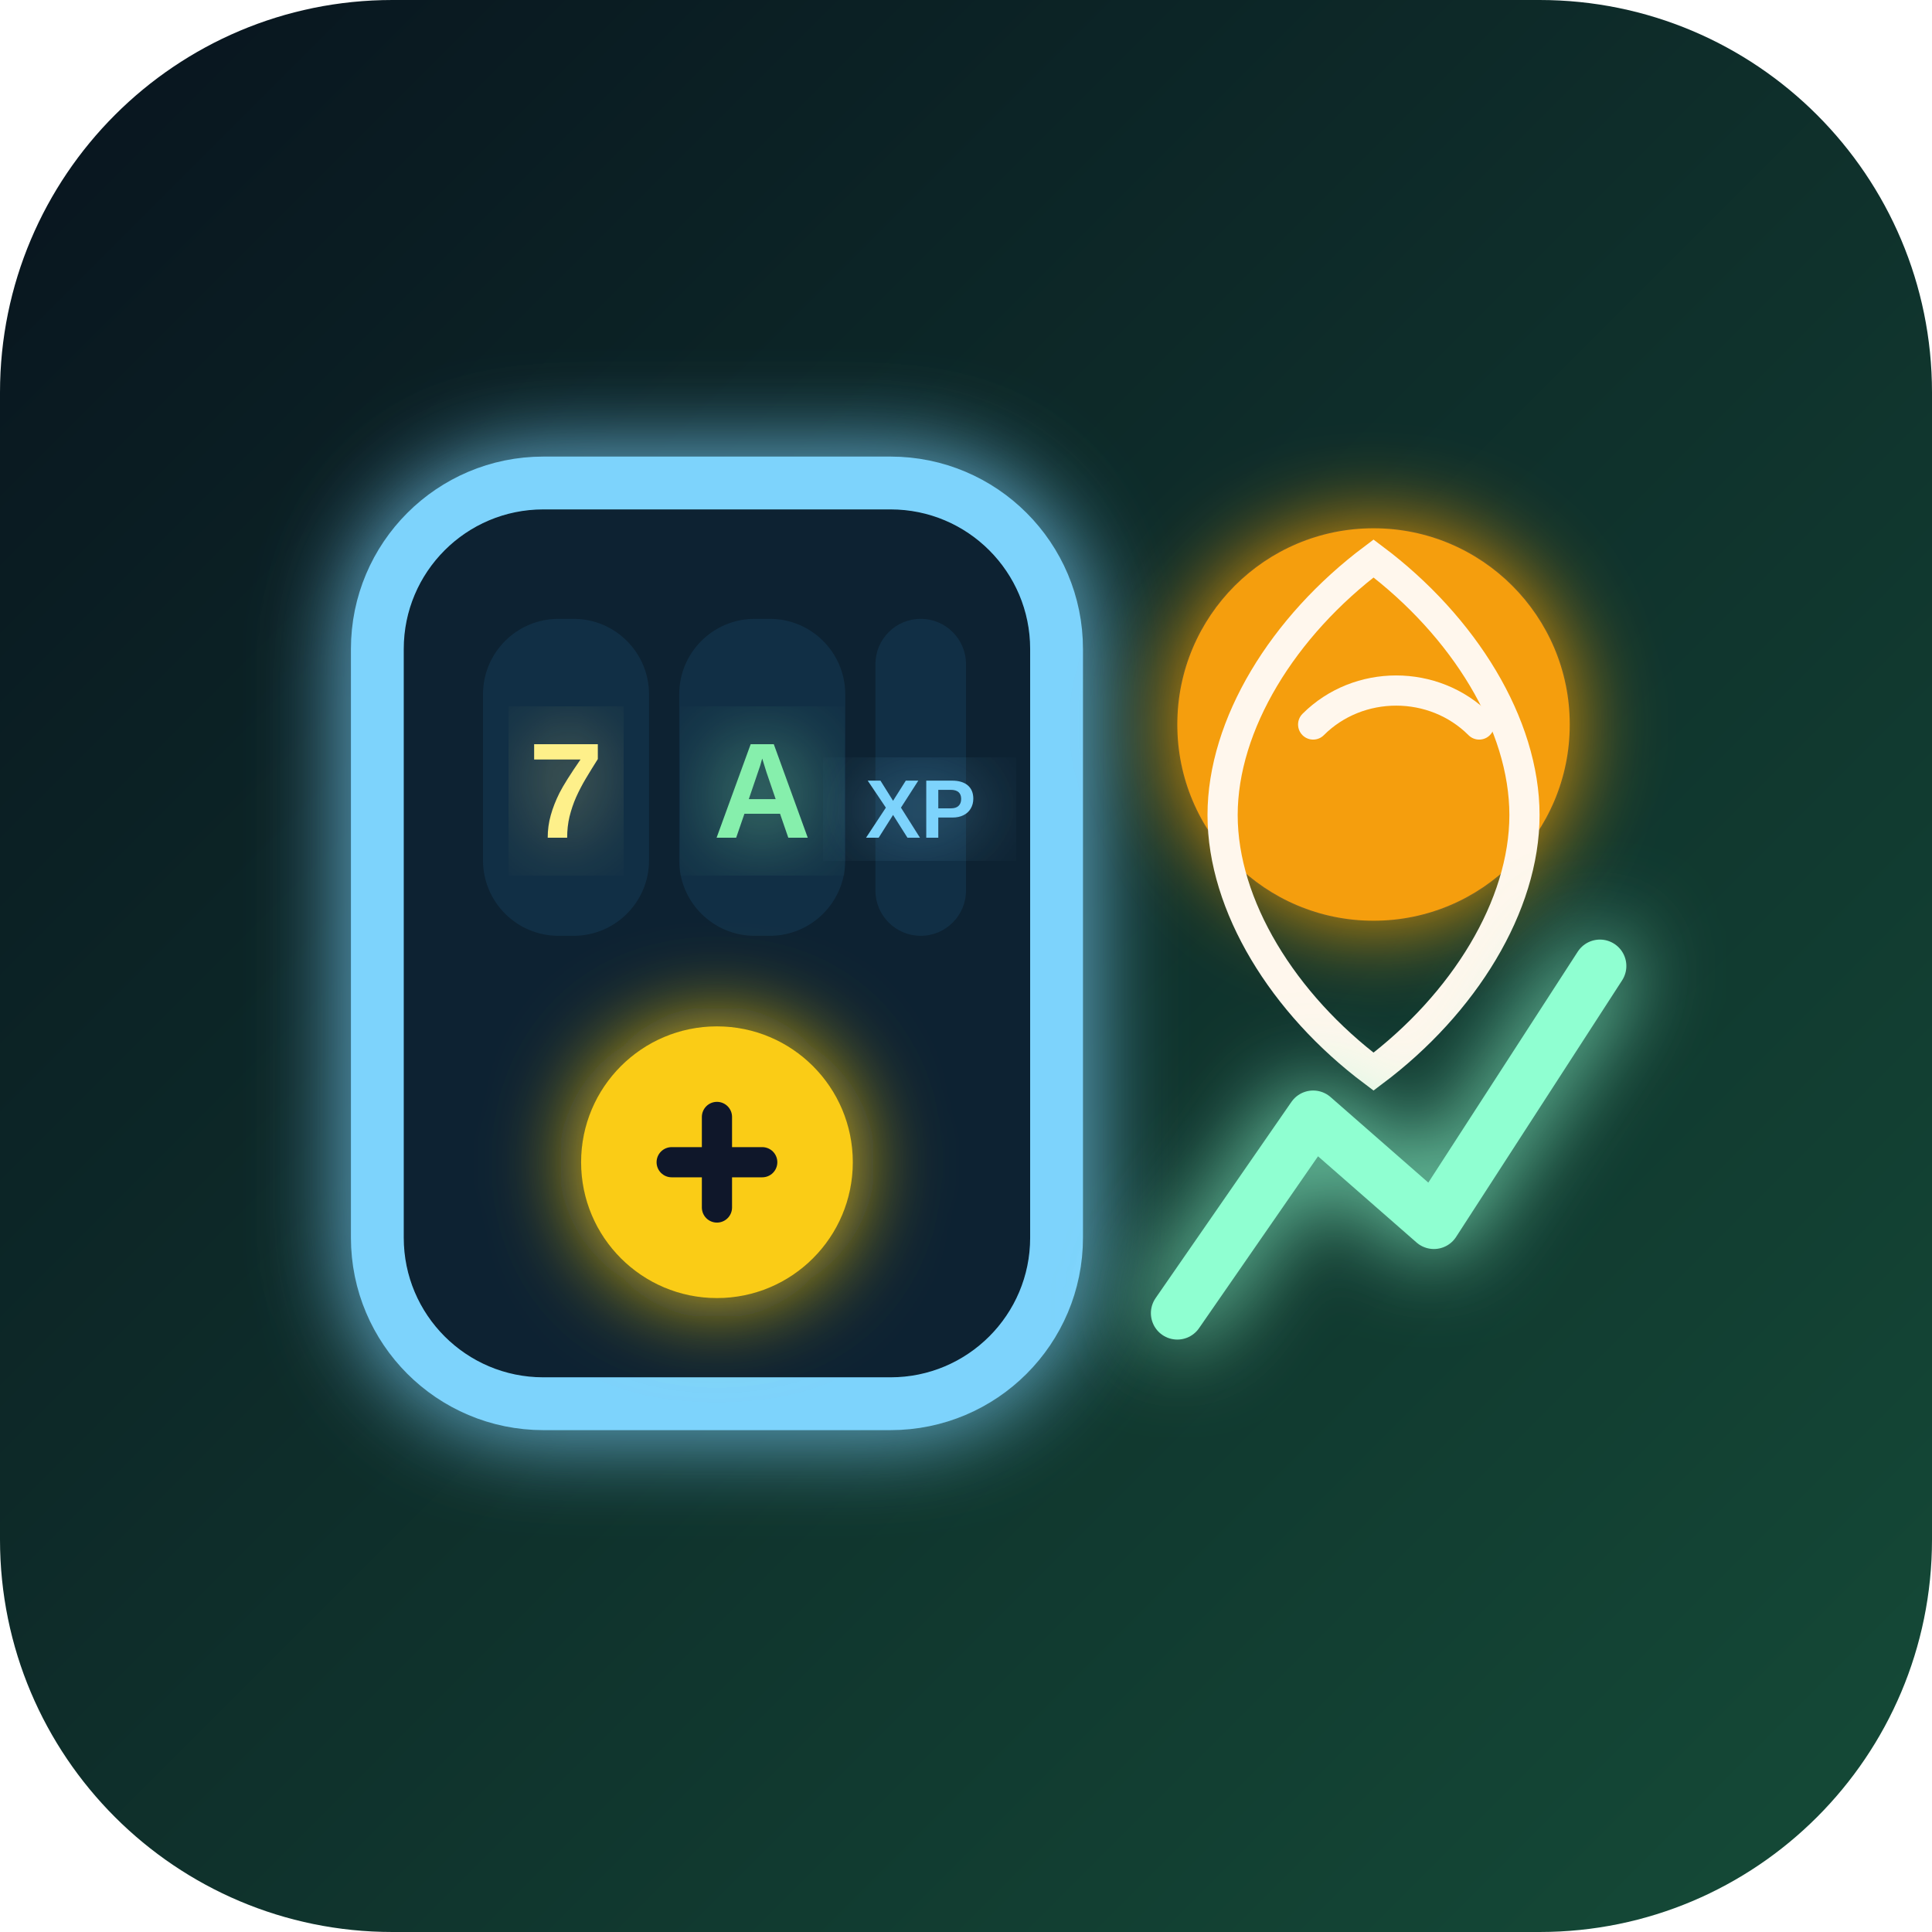
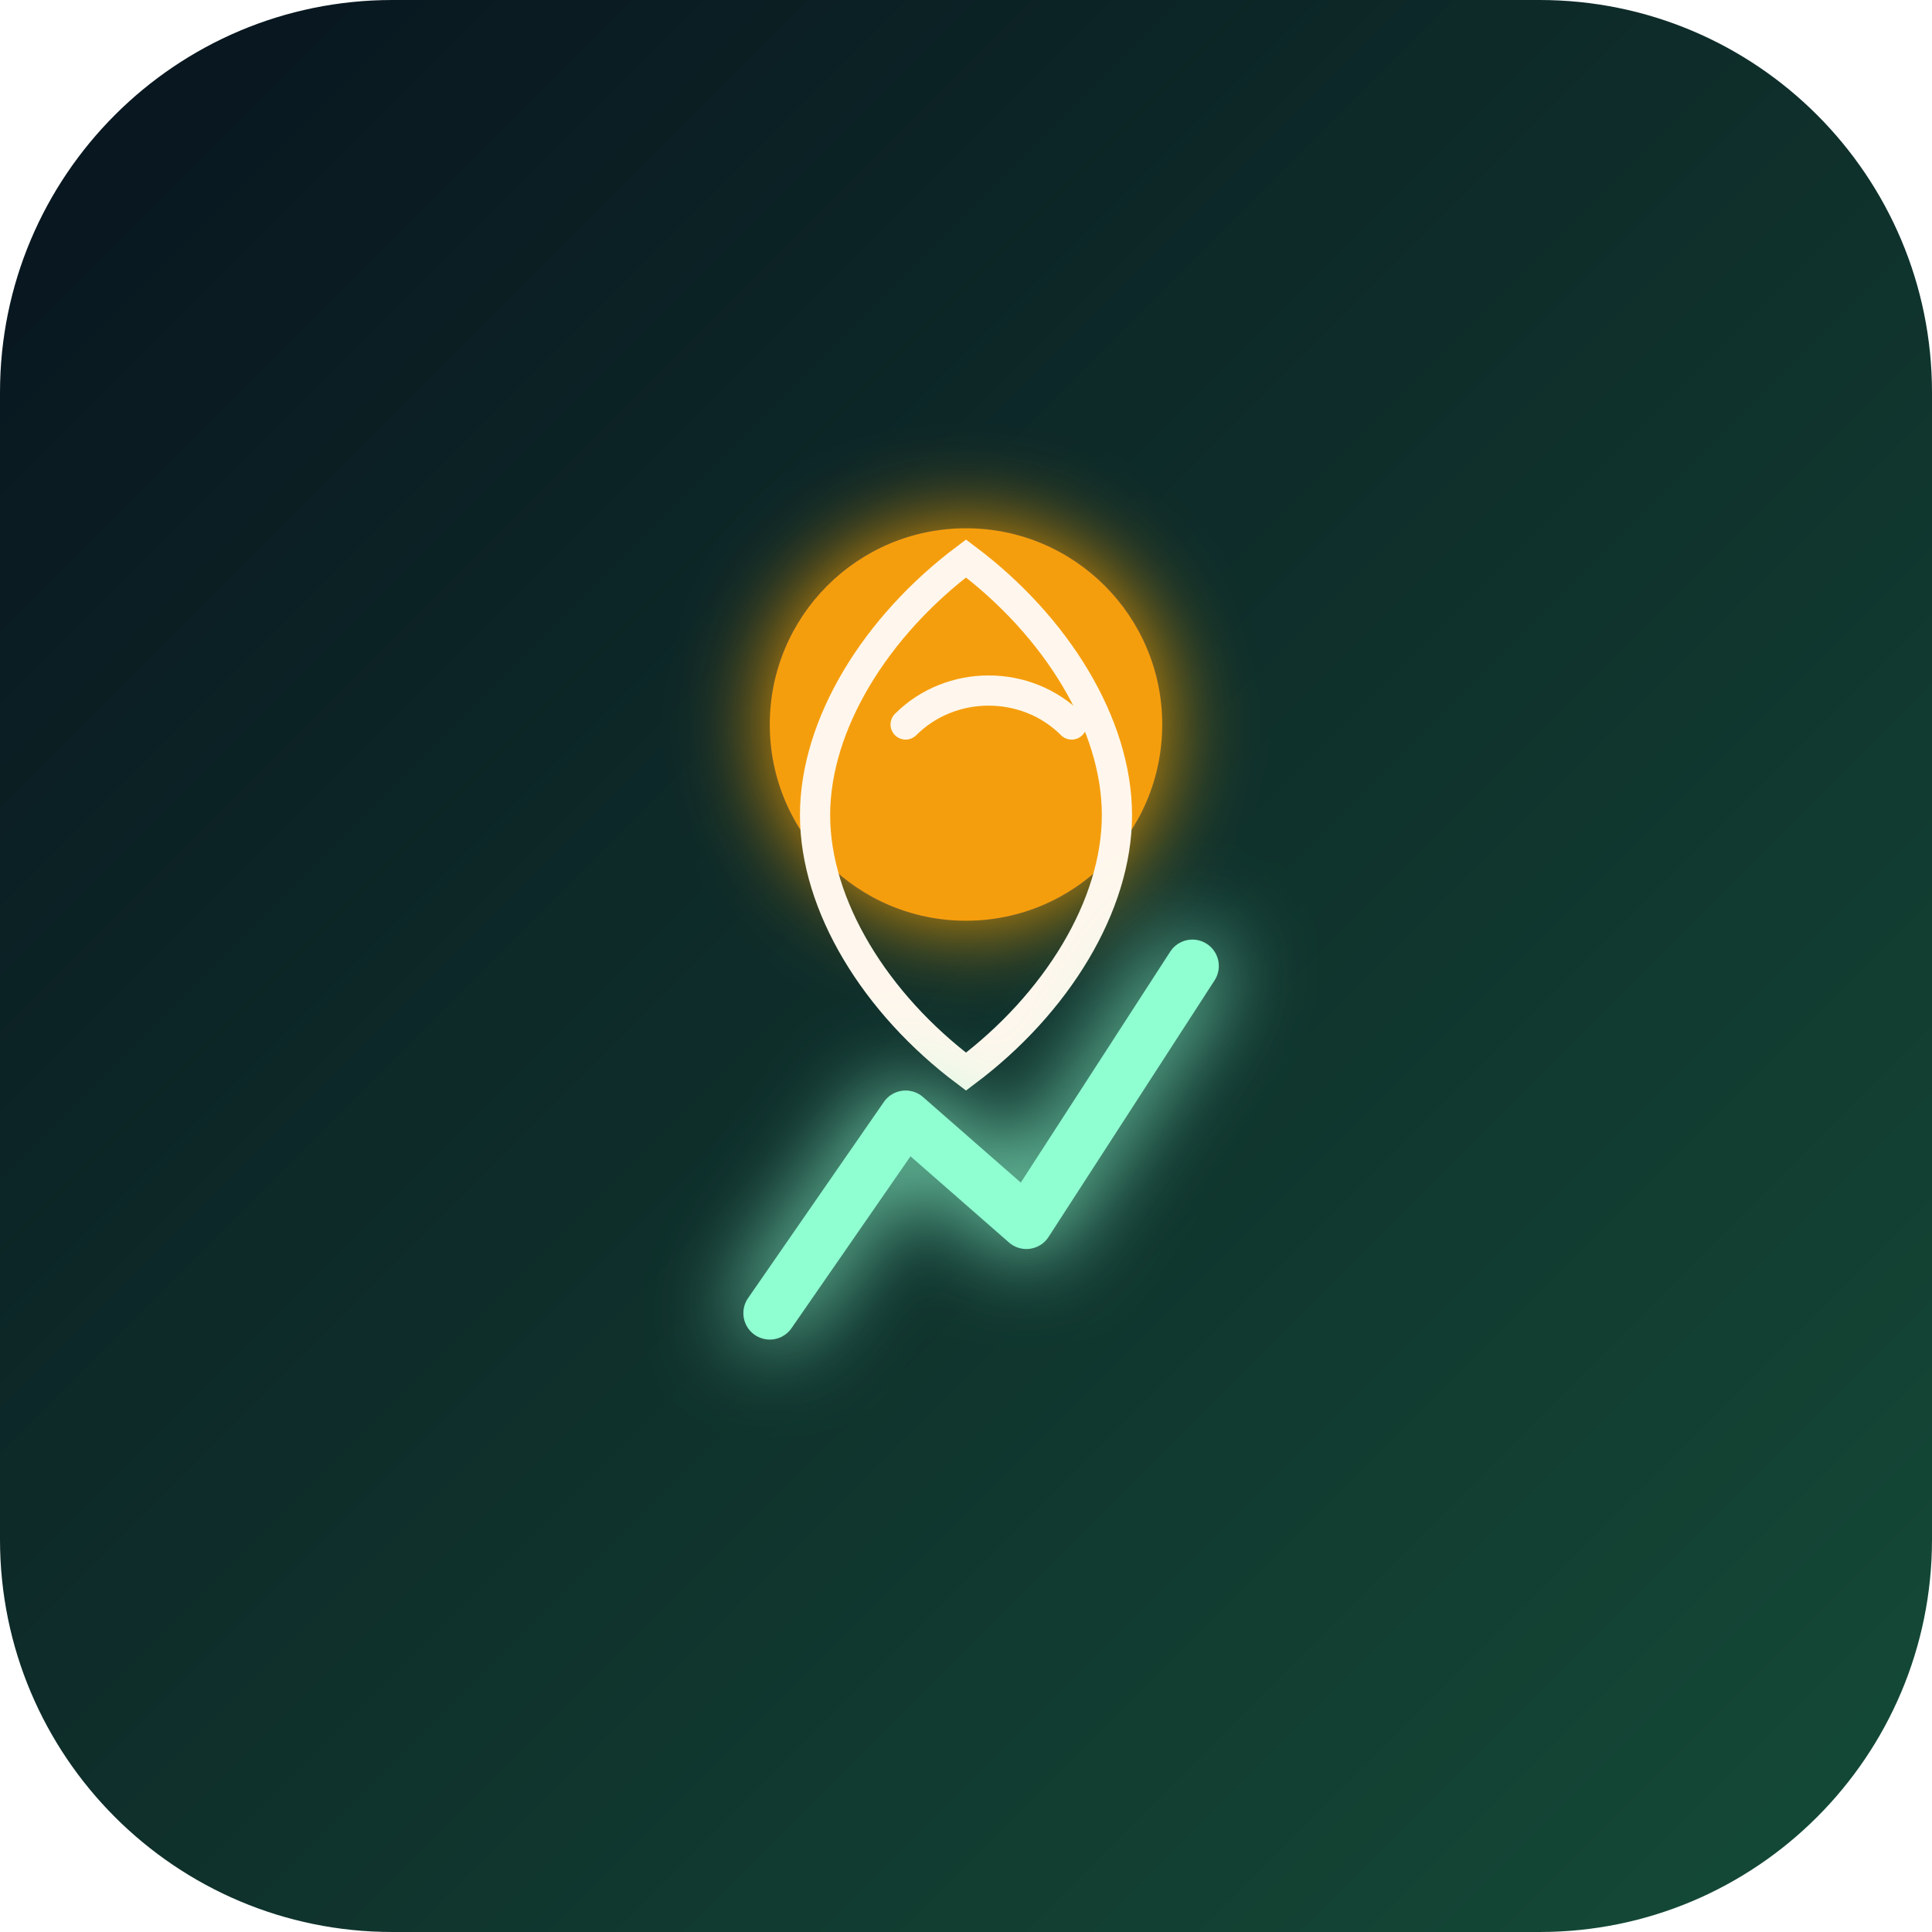
<svg xmlns="http://www.w3.org/2000/svg" width="256" height="256" viewBox="0 0 256 256">
  <defs>
    <linearGradient id="bg" x1="0" y1="0" x2="1" y2="1">
      <stop offset="0%" stop-color="#08131e" />
      <stop offset="100%" stop-color="#154c38" />
    </linearGradient>
    <filter id="glow" x="-40%" y="-40%" width="180%" height="180%">
      <feGaussianBlur stdDeviation="6" result="blur" />
      <feMerge>
        <feMergeNode in="blur" />
        <feMergeNode in="SourceGraphic" />
      </feMerge>
    </filter>
  </defs>
  <rect width="256" height="256" rx="52" fill="url(#bg)" />
-   <rect x="50" y="64" width="90" height="122" rx="22" fill="#0b2030" stroke="#7dd3fc" stroke-width="7" filter="url(#glow)" />
-   <rect x="64" y="82" width="22" height="42" rx="10" fill="#112f45" />
-   <rect x="90" y="82" width="22" height="42" rx="10" fill="#112f45" />
-   <rect x="116" y="82" width="12" height="42" rx="6" fill="#112f45" />
-   <text x="75" y="111" text-anchor="middle" fill="#fef08a" font-size="18" font-family="Segoe UI, Arial, sans-serif" font-weight="700" filter="url(#glow)">7</text>
-   <text x="101" y="111" text-anchor="middle" fill="#86efac" font-size="18" font-family="Segoe UI, Arial, sans-serif" font-weight="700" filter="url(#glow)">A</text>
-   <text x="122" y="111" text-anchor="middle" fill="#7dd3fc" font-size="11" font-family="Segoe UI, Arial, sans-serif" font-weight="700" filter="url(#glow)">XP</text>
-   <circle cx="95" cy="154" r="18" fill="#facc15" filter="url(#glow)" />
-   <path d="M89 154h12" stroke="#0f172a" stroke-width="4" stroke-linecap="round" />
-   <path d="M95 148v12" stroke="#0f172a" stroke-width="4" stroke-linecap="round" />
-   <circle cx="182" cy="96" r="26" fill="#f59e0b" filter="url(#glow)" />
-   <path d="M182 74c12 9 20 22 20 34s-8 25-20 34c-12-9-20-22-20-34s8-25 20-34z" fill="none" stroke="#fff7ed" stroke-width="4" />
-   <path d="M174 96c6-6 16-6 22 0" fill="none" stroke="#fff7ed" stroke-width="4" stroke-linecap="round" />
-   <path d="M156 174l18-26 16 14 22-34" fill="none" stroke="#8fffd1" stroke-width="7" stroke-linecap="round" stroke-linejoin="round" filter="url(#glow)" />
+   <circle cx="128" cy="96" r="26" fill="#f59e0b" filter="url(#glow)" />
+   <path d="M128 74c12 9 20 22 20 34s-8 25-20 34c-12-9-20-22-20-34s8-25 20-34z" fill="none" stroke="#fff7ed" stroke-width="4" />
+   <path d="M120 96c6-6 16-6 22 0" fill="none" stroke="#fff7ed" stroke-width="4" stroke-linecap="round" />
+   <path d="M102 174l18-26 16 14 22-34" fill="none" stroke="#8fffd1" stroke-width="7" stroke-linecap="round" stroke-linejoin="round" filter="url(#glow)" />
</svg>
